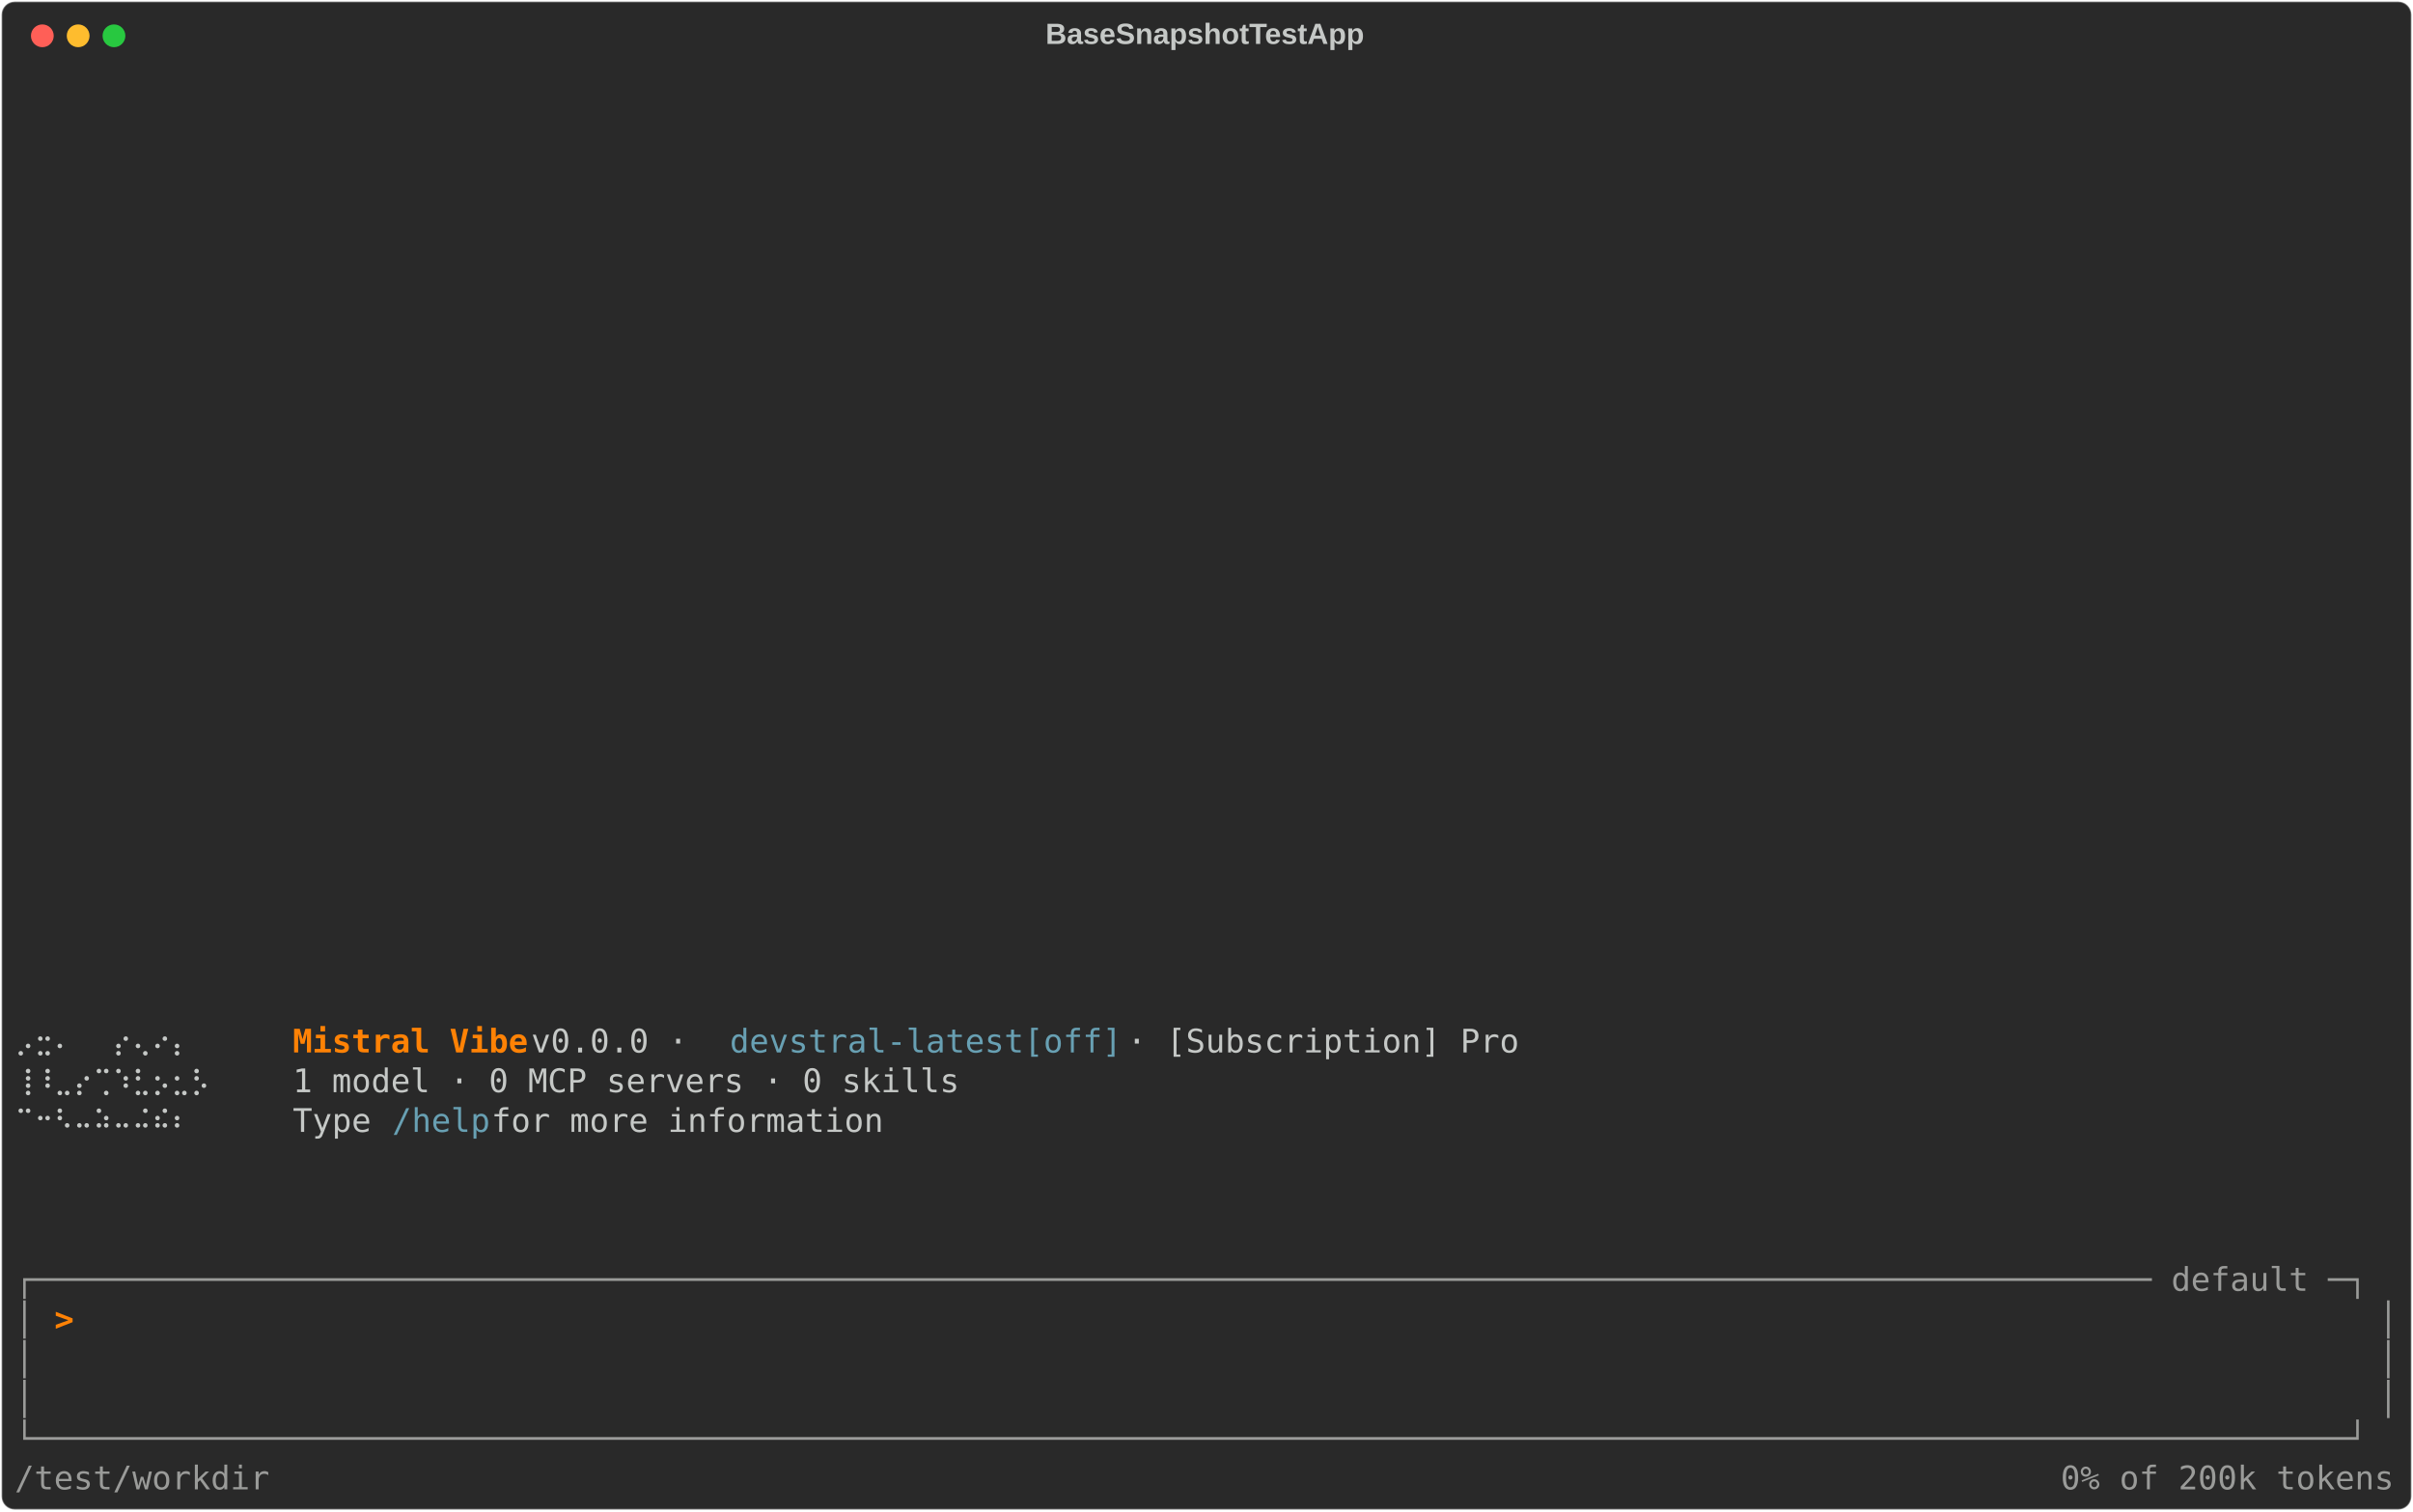
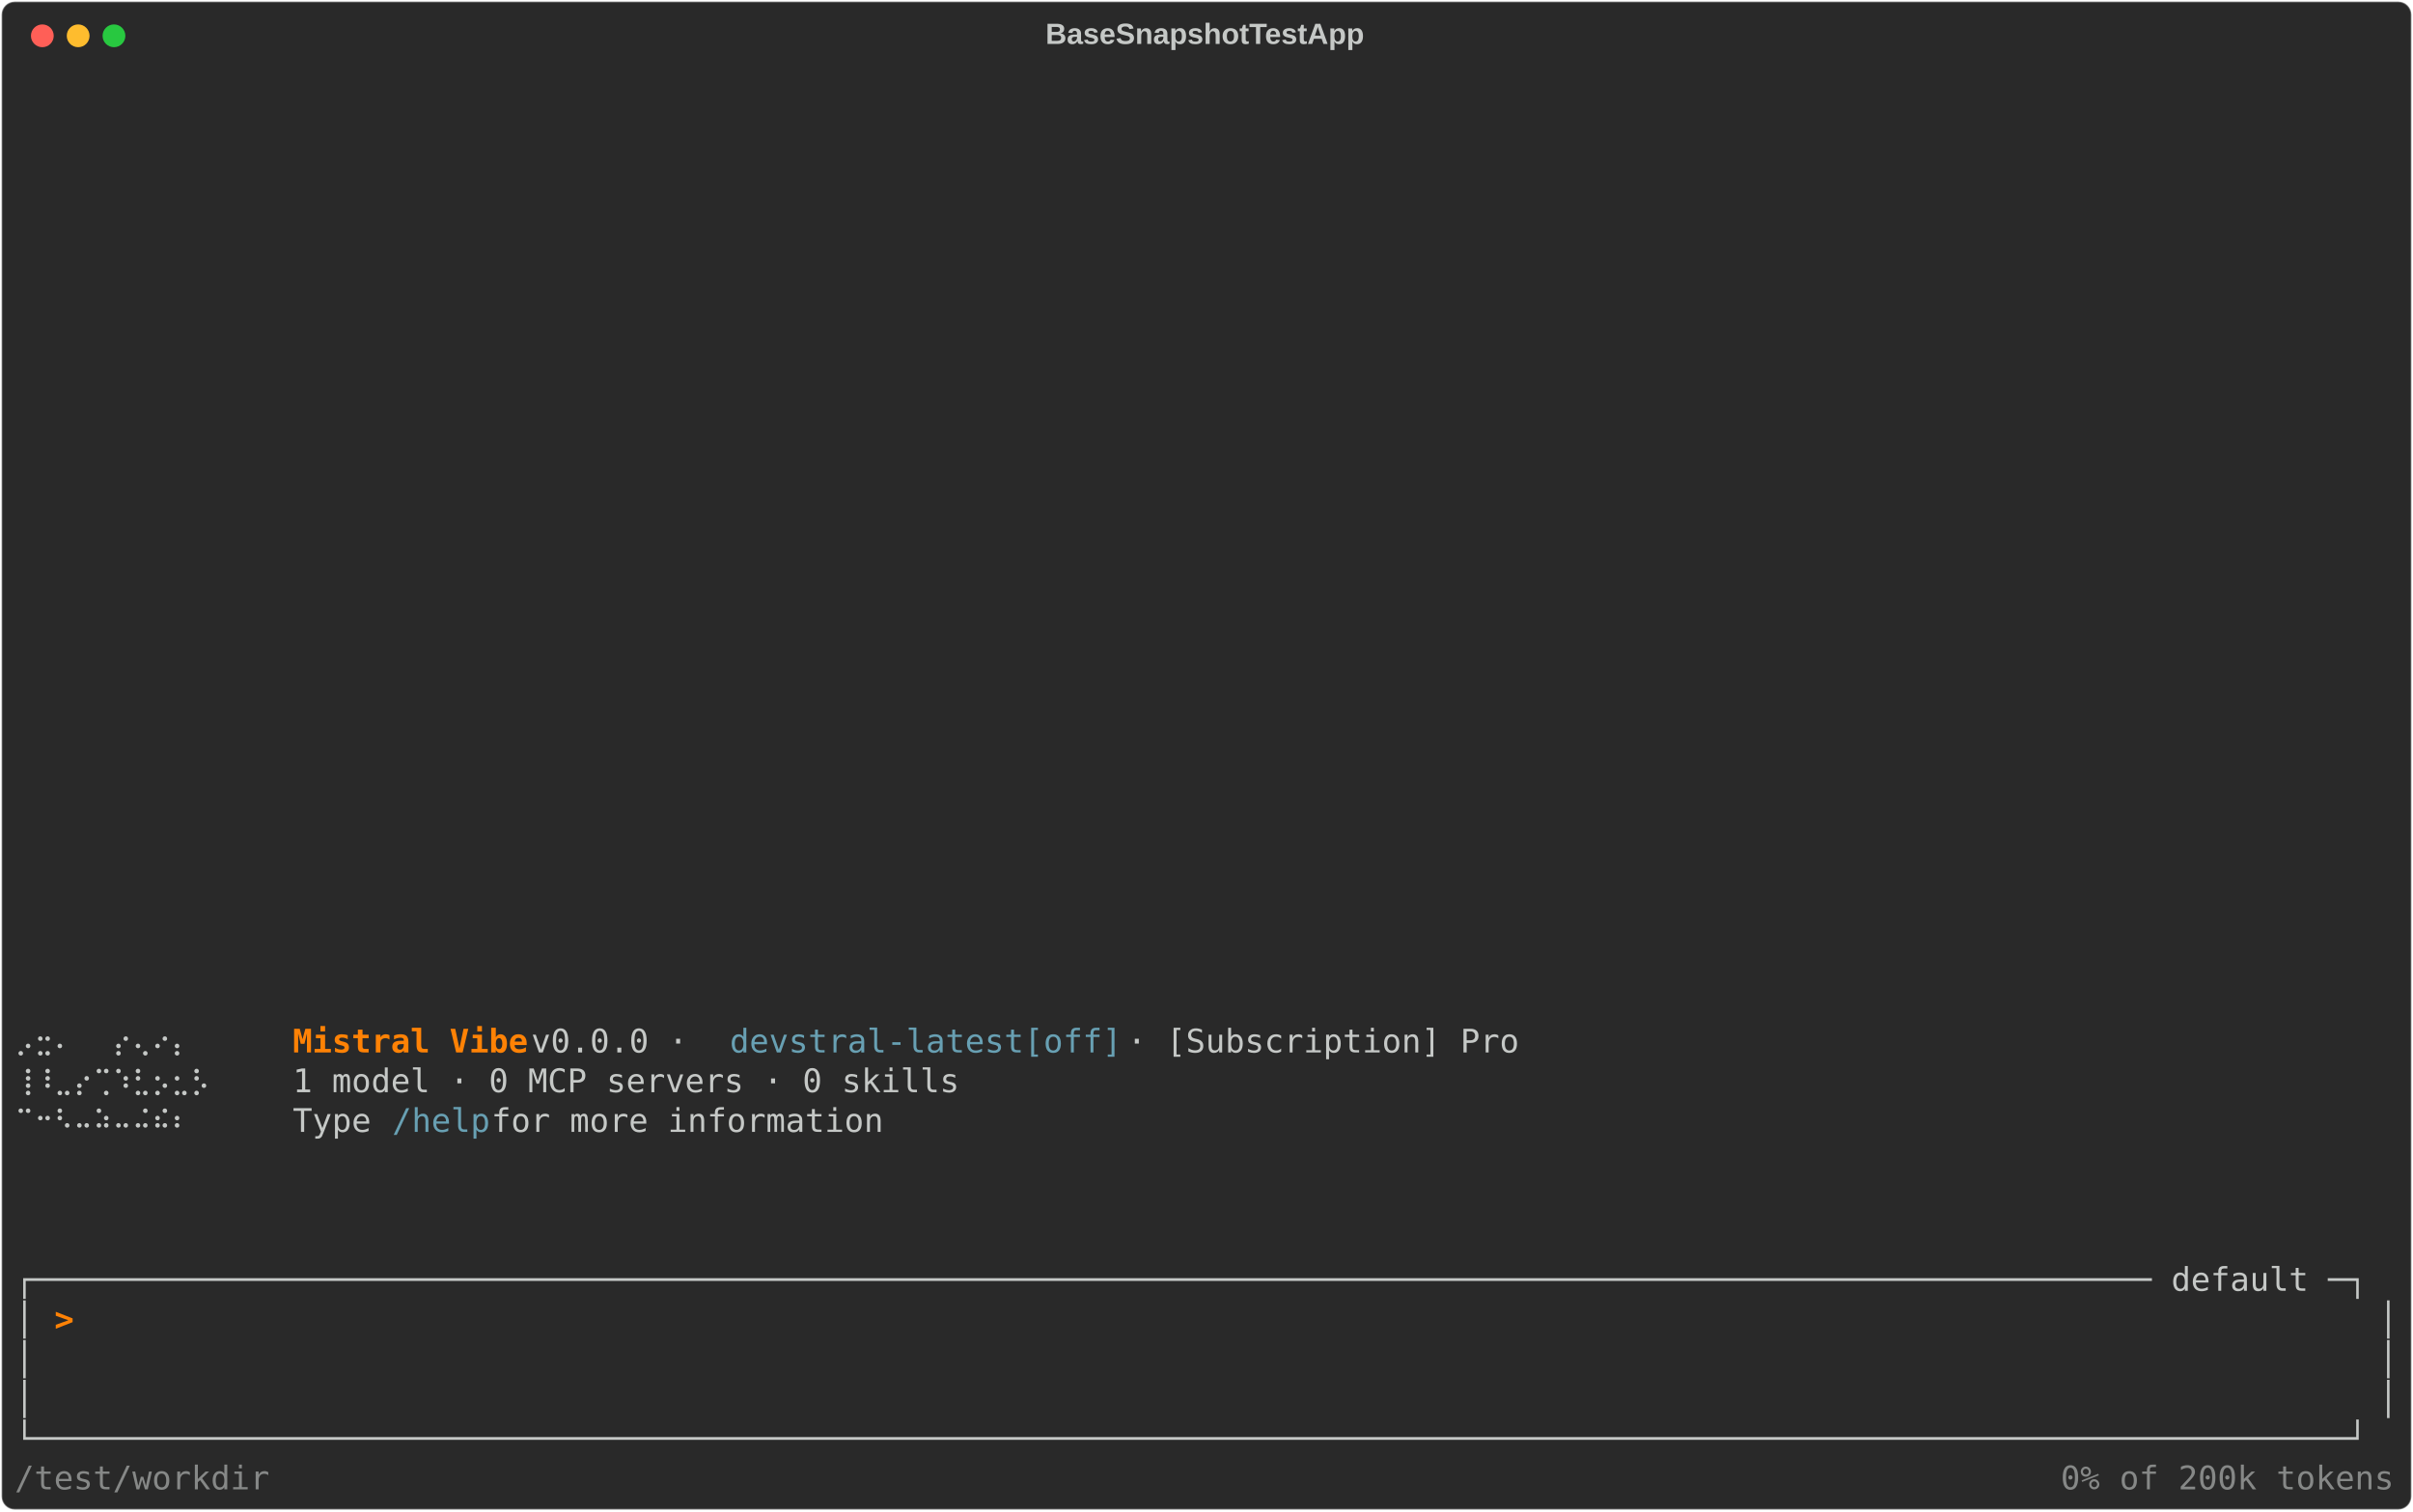
<svg xmlns="http://www.w3.org/2000/svg" class="rich-terminal" viewBox="0 0 1482 928.4">
  <style>

    @font-face {
        font-family: "Fira Code";
        src: local("FiraCode-Regular"),
                url("https://cdnjs.cloudflare.com/ajax/libs/firacode/6.2.0/woff2/FiraCode-Regular.woff2") format("woff2"),
                url("https://cdnjs.cloudflare.com/ajax/libs/firacode/6.2.0/woff/FiraCode-Regular.woff") format("woff");
        font-style: normal;
        font-weight: 400;
    }
    @font-face {
        font-family: "Fira Code";
        src: local("FiraCode-Bold"),
                url("https://cdnjs.cloudflare.com/ajax/libs/firacode/6.2.0/woff2/FiraCode-Bold.woff2") format("woff2"),
                url("https://cdnjs.cloudflare.com/ajax/libs/firacode/6.2.0/woff/FiraCode-Bold.woff") format("woff");
        font-style: bold;
        font-weight: 700;
    }

    .terminal-matrix {
        font-family: Fira Code, monospace;
        font-size: 20px;
        line-height: 24.4px;
        font-variant-east-asian: full-width;
    }

    .terminal-title {
        font-size: 18px;
        font-weight: bold;
        font-family: arial;
    }

    .terminal-r1 { fill: #c5c8c6 }
.terminal-r2 { fill: #ff8205;font-weight: bold }
.terminal-r3 { fill: #68a0b3 }
- .terminal-r4 { fill: #9a9b99 }
+ .terminal-r4 { fill: #868887 }
    </style>
  <defs>
    <clipPath id="terminal-clip-terminal">
      <rect x="0" y="0" width="1463.0" height="877.4" />
    </clipPath>
    <clipPath id="terminal-line-0">
      <rect x="0" y="1.5" width="1464" height="24.65" />
    </clipPath>
    <clipPath id="terminal-line-1">
      <rect x="0" y="25.9" width="1464" height="24.65" />
    </clipPath>
    <clipPath id="terminal-line-2">
      <rect x="0" y="50.3" width="1464" height="24.65" />
    </clipPath>
    <clipPath id="terminal-line-3">
      <rect x="0" y="74.7" width="1464" height="24.65" />
    </clipPath>
    <clipPath id="terminal-line-4">
      <rect x="0" y="99.1" width="1464" height="24.65" />
    </clipPath>
    <clipPath id="terminal-line-5">
      <rect x="0" y="123.5" width="1464" height="24.65" />
    </clipPath>
    <clipPath id="terminal-line-6">
      <rect x="0" y="147.9" width="1464" height="24.65" />
    </clipPath>
    <clipPath id="terminal-line-7">
      <rect x="0" y="172.3" width="1464" height="24.65" />
    </clipPath>
    <clipPath id="terminal-line-8">
      <rect x="0" y="196.7" width="1464" height="24.65" />
    </clipPath>
    <clipPath id="terminal-line-9">
      <rect x="0" y="221.1" width="1464" height="24.65" />
    </clipPath>
    <clipPath id="terminal-line-10">
      <rect x="0" y="245.5" width="1464" height="24.65" />
    </clipPath>
    <clipPath id="terminal-line-11">
      <rect x="0" y="269.9" width="1464" height="24.65" />
    </clipPath>
    <clipPath id="terminal-line-12">
      <rect x="0" y="294.3" width="1464" height="24.65" />
    </clipPath>
    <clipPath id="terminal-line-13">
      <rect x="0" y="318.7" width="1464" height="24.65" />
    </clipPath>
    <clipPath id="terminal-line-14">
      <rect x="0" y="343.1" width="1464" height="24.65" />
    </clipPath>
    <clipPath id="terminal-line-15">
      <rect x="0" y="367.5" width="1464" height="24.65" />
    </clipPath>
    <clipPath id="terminal-line-16">
      <rect x="0" y="391.9" width="1464" height="24.65" />
    </clipPath>
    <clipPath id="terminal-line-17">
      <rect x="0" y="416.3" width="1464" height="24.65" />
    </clipPath>
    <clipPath id="terminal-line-18">
      <rect x="0" y="440.7" width="1464" height="24.65" />
    </clipPath>
    <clipPath id="terminal-line-19">
      <rect x="0" y="465.1" width="1464" height="24.65" />
    </clipPath>
    <clipPath id="terminal-line-20">
      <rect x="0" y="489.5" width="1464" height="24.65" />
    </clipPath>
    <clipPath id="terminal-line-21">
      <rect x="0" y="513.9" width="1464" height="24.65" />
    </clipPath>
    <clipPath id="terminal-line-22">
      <rect x="0" y="538.3" width="1464" height="24.65" />
    </clipPath>
    <clipPath id="terminal-line-23">
      <rect x="0" y="562.7" width="1464" height="24.65" />
    </clipPath>
    <clipPath id="terminal-line-24">
      <rect x="0" y="587.1" width="1464" height="24.65" />
    </clipPath>
    <clipPath id="terminal-line-25">
      <rect x="0" y="611.5" width="1464" height="24.65" />
    </clipPath>
    <clipPath id="terminal-line-26">
      <rect x="0" y="635.9" width="1464" height="24.65" />
    </clipPath>
    <clipPath id="terminal-line-27">
      <rect x="0" y="660.3" width="1464" height="24.65" />
    </clipPath>
    <clipPath id="terminal-line-28">
      <rect x="0" y="684.7" width="1464" height="24.65" />
    </clipPath>
    <clipPath id="terminal-line-29">
      <rect x="0" y="709.1" width="1464" height="24.65" />
    </clipPath>
    <clipPath id="terminal-line-30">
      <rect x="0" y="733.5" width="1464" height="24.65" />
    </clipPath>
    <clipPath id="terminal-line-31">
      <rect x="0" y="757.9" width="1464" height="24.65" />
    </clipPath>
    <clipPath id="terminal-line-32">
      <rect x="0" y="782.3" width="1464" height="24.65" />
    </clipPath>
    <clipPath id="terminal-line-33">
      <rect x="0" y="806.7" width="1464" height="24.65" />
    </clipPath>
    <clipPath id="terminal-line-34">
      <rect x="0" y="831.1" width="1464" height="24.65" />
    </clipPath>
  </defs>
  <rect fill="#292929" stroke="rgba(255,255,255,0.35)" stroke-width="1" x="1" y="1" width="1480" height="926.4" rx="8" />
  <text class="terminal-title" fill="#c5c8c6" text-anchor="middle" x="740" y="27">BaseSnapshotTestApp</text>
  <g transform="translate(26,22)">
    <circle cx="0" cy="0" r="7" fill="#ff5f57" />
    <circle cx="22" cy="0" r="7" fill="#febc2e" />
    <circle cx="44" cy="0" r="7" fill="#28c840" />
  </g>
  <g transform="translate(9, 41)" clip-path="url(#terminal-clip-terminal)">
    <g class="terminal-matrix">
      <text class="terminal-r1" x="1464" y="20" textLength="12.2" clip-path="url(#terminal-line-0)">
</text>
      <text class="terminal-r1" x="1464" y="44.4" textLength="12.2" clip-path="url(#terminal-line-1)">
</text>
      <text class="terminal-r1" x="1464" y="68.8" textLength="12.2" clip-path="url(#terminal-line-2)">
</text>
      <text class="terminal-r1" x="1464" y="93.2" textLength="12.2" clip-path="url(#terminal-line-3)">
</text>
      <text class="terminal-r1" x="1464" y="117.6" textLength="12.2" clip-path="url(#terminal-line-4)">
</text>
      <text class="terminal-r1" x="1464" y="142" textLength="12.2" clip-path="url(#terminal-line-5)">
</text>
      <text class="terminal-r1" x="1464" y="166.4" textLength="12.2" clip-path="url(#terminal-line-6)">
</text>
      <text class="terminal-r1" x="1464" y="190.8" textLength="12.2" clip-path="url(#terminal-line-7)">
</text>
      <text class="terminal-r1" x="1464" y="215.2" textLength="12.2" clip-path="url(#terminal-line-8)">
</text>
      <text class="terminal-r1" x="1464" y="239.6" textLength="12.2" clip-path="url(#terminal-line-9)">
</text>
      <text class="terminal-r1" x="1464" y="264" textLength="12.2" clip-path="url(#terminal-line-10)">
</text>
      <text class="terminal-r1" x="1464" y="288.4" textLength="12.2" clip-path="url(#terminal-line-11)">
</text>
      <text class="terminal-r1" x="1464" y="312.8" textLength="12.2" clip-path="url(#terminal-line-12)">
</text>
      <text class="terminal-r1" x="1464" y="337.2" textLength="12.2" clip-path="url(#terminal-line-13)">
</text>
      <text class="terminal-r1" x="1464" y="361.6" textLength="12.2" clip-path="url(#terminal-line-14)">
</text>
      <text class="terminal-r1" x="1464" y="386" textLength="12.2" clip-path="url(#terminal-line-15)">
</text>
      <text class="terminal-r1" x="1464" y="410.4" textLength="12.2" clip-path="url(#terminal-line-16)">
</text>
      <text class="terminal-r1" x="1464" y="434.8" textLength="12.2" clip-path="url(#terminal-line-17)">
</text>
      <text class="terminal-r1" x="1464" y="459.2" textLength="12.2" clip-path="url(#terminal-line-18)">
</text>
      <text class="terminal-r1" x="1464" y="483.6" textLength="12.2" clip-path="url(#terminal-line-19)">
</text>
      <text class="terminal-r1" x="1464" y="508" textLength="12.2" clip-path="url(#terminal-line-20)">
</text>
      <text class="terminal-r1" x="1464" y="532.4" textLength="12.2" clip-path="url(#terminal-line-21)">
</text>
      <text class="terminal-r1" x="1464" y="556.8" textLength="12.2" clip-path="url(#terminal-line-22)">
</text>
      <text class="terminal-r1" x="1464" y="581.2" textLength="12.2" clip-path="url(#terminal-line-23)">
</text>
      <text class="terminal-r1" x="0" y="605.6" textLength="134.2" clip-path="url(#terminal-line-24)">  ⡠⣒⠄  ⡔⢄⠔⡄</text>
      <text class="terminal-r2" x="170.8" y="605.6" textLength="146.4" clip-path="url(#terminal-line-24)">Mistral Vibe</text>
      <text class="terminal-r1" x="317.2" y="605.6" textLength="122" clip-path="url(#terminal-line-24)"> v0.0.0 · </text>
      <text class="terminal-r3" x="439.2" y="605.6" textLength="244" clip-path="url(#terminal-line-24)">devstral-latest[off]</text>
      <text class="terminal-r1" x="683.2" y="605.6" textLength="256.2" clip-path="url(#terminal-line-24)"> · [Subscription] Pro</text>
      <text class="terminal-r1" x="1464" y="605.6" textLength="12.2" clip-path="url(#terminal-line-24)">
</text>
      <text class="terminal-r1" x="0" y="630" textLength="134.2" clip-path="url(#terminal-line-25)"> ⢸⠸⣀⡔⢉⠱⣃⡢⣂⡣</text>
      <text class="terminal-r1" x="170.8" y="630" textLength="414.8" clip-path="url(#terminal-line-25)">1 model · 0 MCP servers · 0 skills</text>
      <text class="terminal-r1" x="1464" y="630" textLength="12.2" clip-path="url(#terminal-line-25)">
</text>
      <text class="terminal-r1" x="0" y="654.4" textLength="134.2" clip-path="url(#terminal-line-26)">  ⠉⠒⠣⠤⠵⠤⠬⠮⠆</text>
      <text class="terminal-r1" x="170.8" y="654.4" textLength="61" clip-path="url(#terminal-line-26)">Type </text>
      <text class="terminal-r3" x="231.8" y="654.4" textLength="61" clip-path="url(#terminal-line-26)">/help</text>
      <text class="terminal-r1" x="292.8" y="654.4" textLength="256.2" clip-path="url(#terminal-line-26)"> for more information</text>
      <text class="terminal-r1" x="1464" y="654.4" textLength="12.2" clip-path="url(#terminal-line-26)">
</text>
      <text class="terminal-r1" x="1464" y="678.8" textLength="12.2" clip-path="url(#terminal-line-27)">
</text>
      <text class="terminal-r1" x="1464" y="703.2" textLength="12.2" clip-path="url(#terminal-line-28)">
</text>
      <text class="terminal-r1" x="1464" y="727.6" textLength="12.2" clip-path="url(#terminal-line-29)">
</text>
-       <text class="terminal-r4" x="0" y="752" textLength="1464" clip-path="url(#terminal-line-30)">┌──────────────────────────────────────────────────────────────────────────────────────────────────────────── default ─┐</text>
+       <text class="terminal-r1" x="0" y="752" textLength="1464" clip-path="url(#terminal-line-30)">┌──────────────────────────────────────────────────────────────────────────────────────────────────────────── default ─┐</text>
      <text class="terminal-r1" x="1464" y="752" textLength="12.2" clip-path="url(#terminal-line-30)">
</text>
-       <text class="terminal-r4" x="0" y="776.4" textLength="12.2" clip-path="url(#terminal-line-31)">│</text>
+       <text class="terminal-r1" x="0" y="776.4" textLength="12.2" clip-path="url(#terminal-line-31)">│</text>
      <text class="terminal-r2" x="24.4" y="776.4" textLength="12.2" clip-path="url(#terminal-line-31)">&gt;</text>
-       <text class="terminal-r4" x="1451.8" y="776.4" textLength="12.2" clip-path="url(#terminal-line-31)">│</text>
+       <text class="terminal-r1" x="1451.8" y="776.4" textLength="12.2" clip-path="url(#terminal-line-31)">│</text>
      <text class="terminal-r1" x="1464" y="776.4" textLength="12.2" clip-path="url(#terminal-line-31)">
</text>
-       <text class="terminal-r4" x="0" y="800.8" textLength="12.2" clip-path="url(#terminal-line-32)">│</text>
-       <text class="terminal-r4" x="1451.8" y="800.8" textLength="12.2" clip-path="url(#terminal-line-32)">│</text>
+       <text class="terminal-r1" x="0" y="800.8" textLength="12.2" clip-path="url(#terminal-line-32)">│</text>
+       <text class="terminal-r1" x="1451.8" y="800.8" textLength="12.2" clip-path="url(#terminal-line-32)">│</text>
      <text class="terminal-r1" x="1464" y="800.8" textLength="12.2" clip-path="url(#terminal-line-32)">
</text>
-       <text class="terminal-r4" x="0" y="825.2" textLength="12.2" clip-path="url(#terminal-line-33)">│</text>
-       <text class="terminal-r4" x="1451.8" y="825.2" textLength="12.2" clip-path="url(#terminal-line-33)">│</text>
+       <text class="terminal-r1" x="0" y="825.2" textLength="12.2" clip-path="url(#terminal-line-33)">│</text>
+       <text class="terminal-r1" x="1451.8" y="825.2" textLength="12.2" clip-path="url(#terminal-line-33)">│</text>
      <text class="terminal-r1" x="1464" y="825.2" textLength="12.2" clip-path="url(#terminal-line-33)">
</text>
-       <text class="terminal-r4" x="0" y="849.6" textLength="1464" clip-path="url(#terminal-line-34)">└──────────────────────────────────────────────────────────────────────────────────────────────────────────────────────┘</text>
+       <text class="terminal-r1" x="0" y="849.6" textLength="1464" clip-path="url(#terminal-line-34)">└──────────────────────────────────────────────────────────────────────────────────────────────────────────────────────┘</text>
      <text class="terminal-r1" x="1464" y="849.6" textLength="12.2" clip-path="url(#terminal-line-34)">
</text>
      <text class="terminal-r4" x="0" y="874" textLength="158.6" clip-path="url(#terminal-line-35)">/test/workdir</text>
      <text class="terminal-r4" x="1256.6" y="874" textLength="207.4" clip-path="url(#terminal-line-35)">0% of 200k tokens</text>
    </g>
  </g>
</svg>
